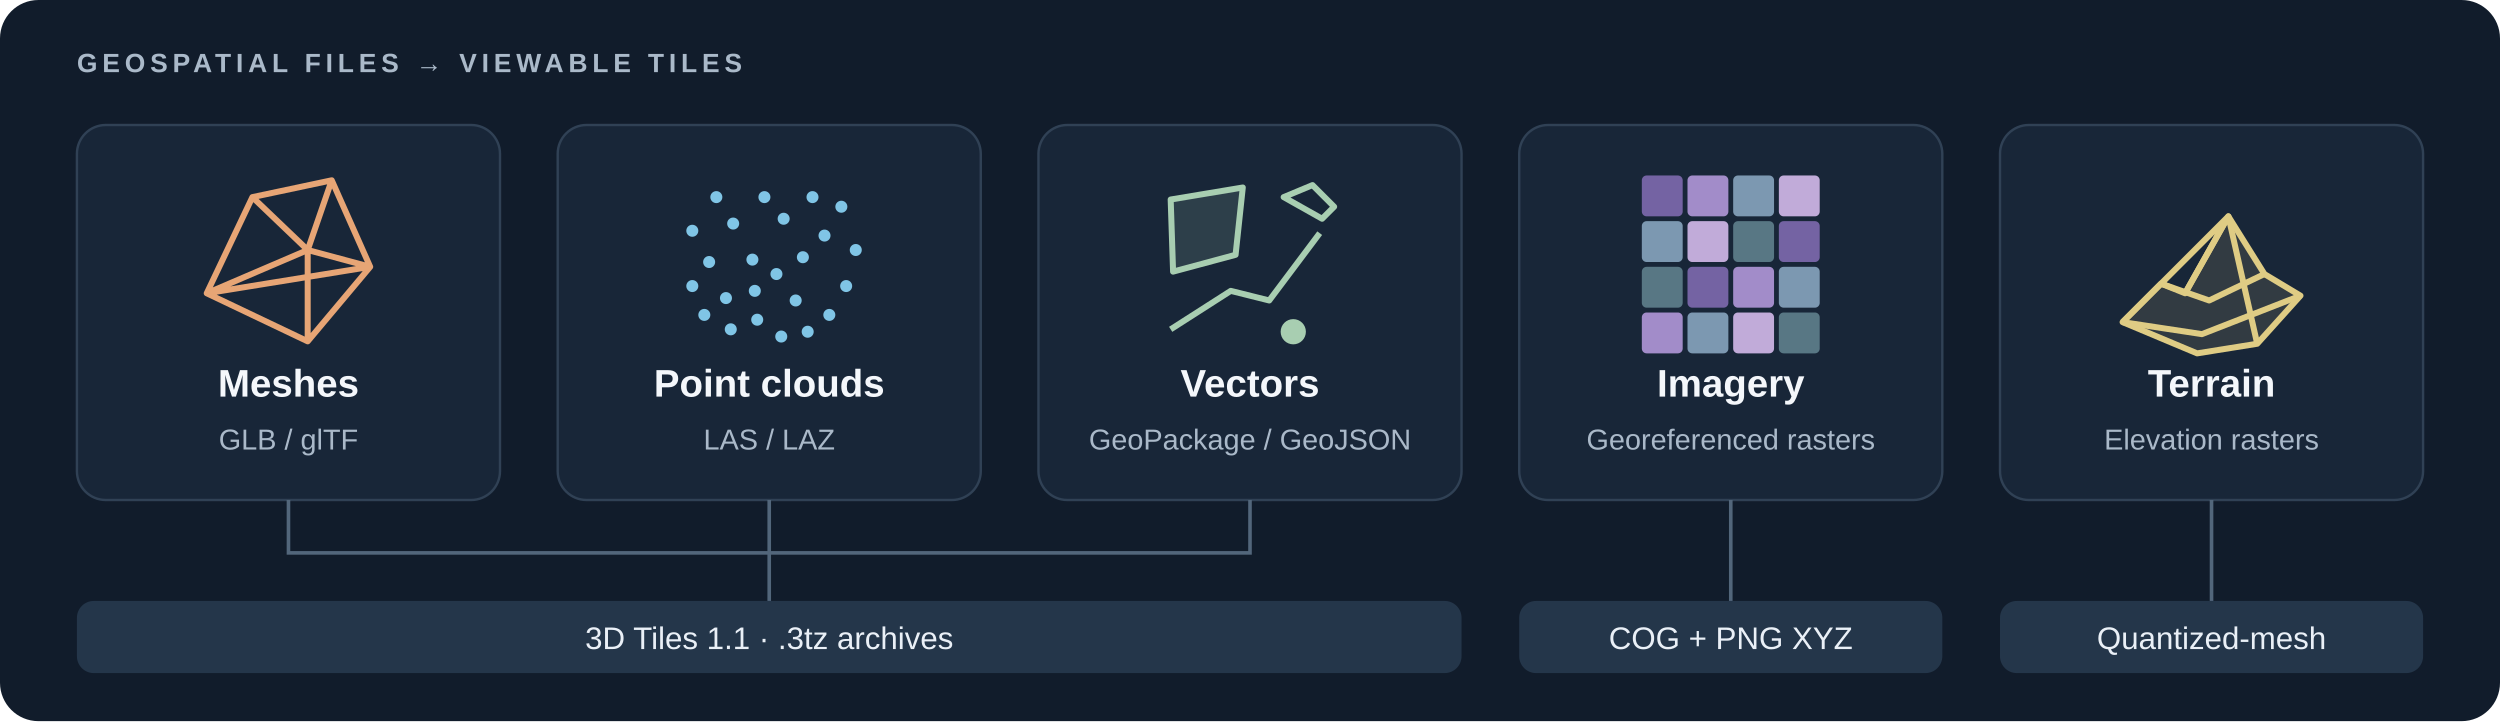
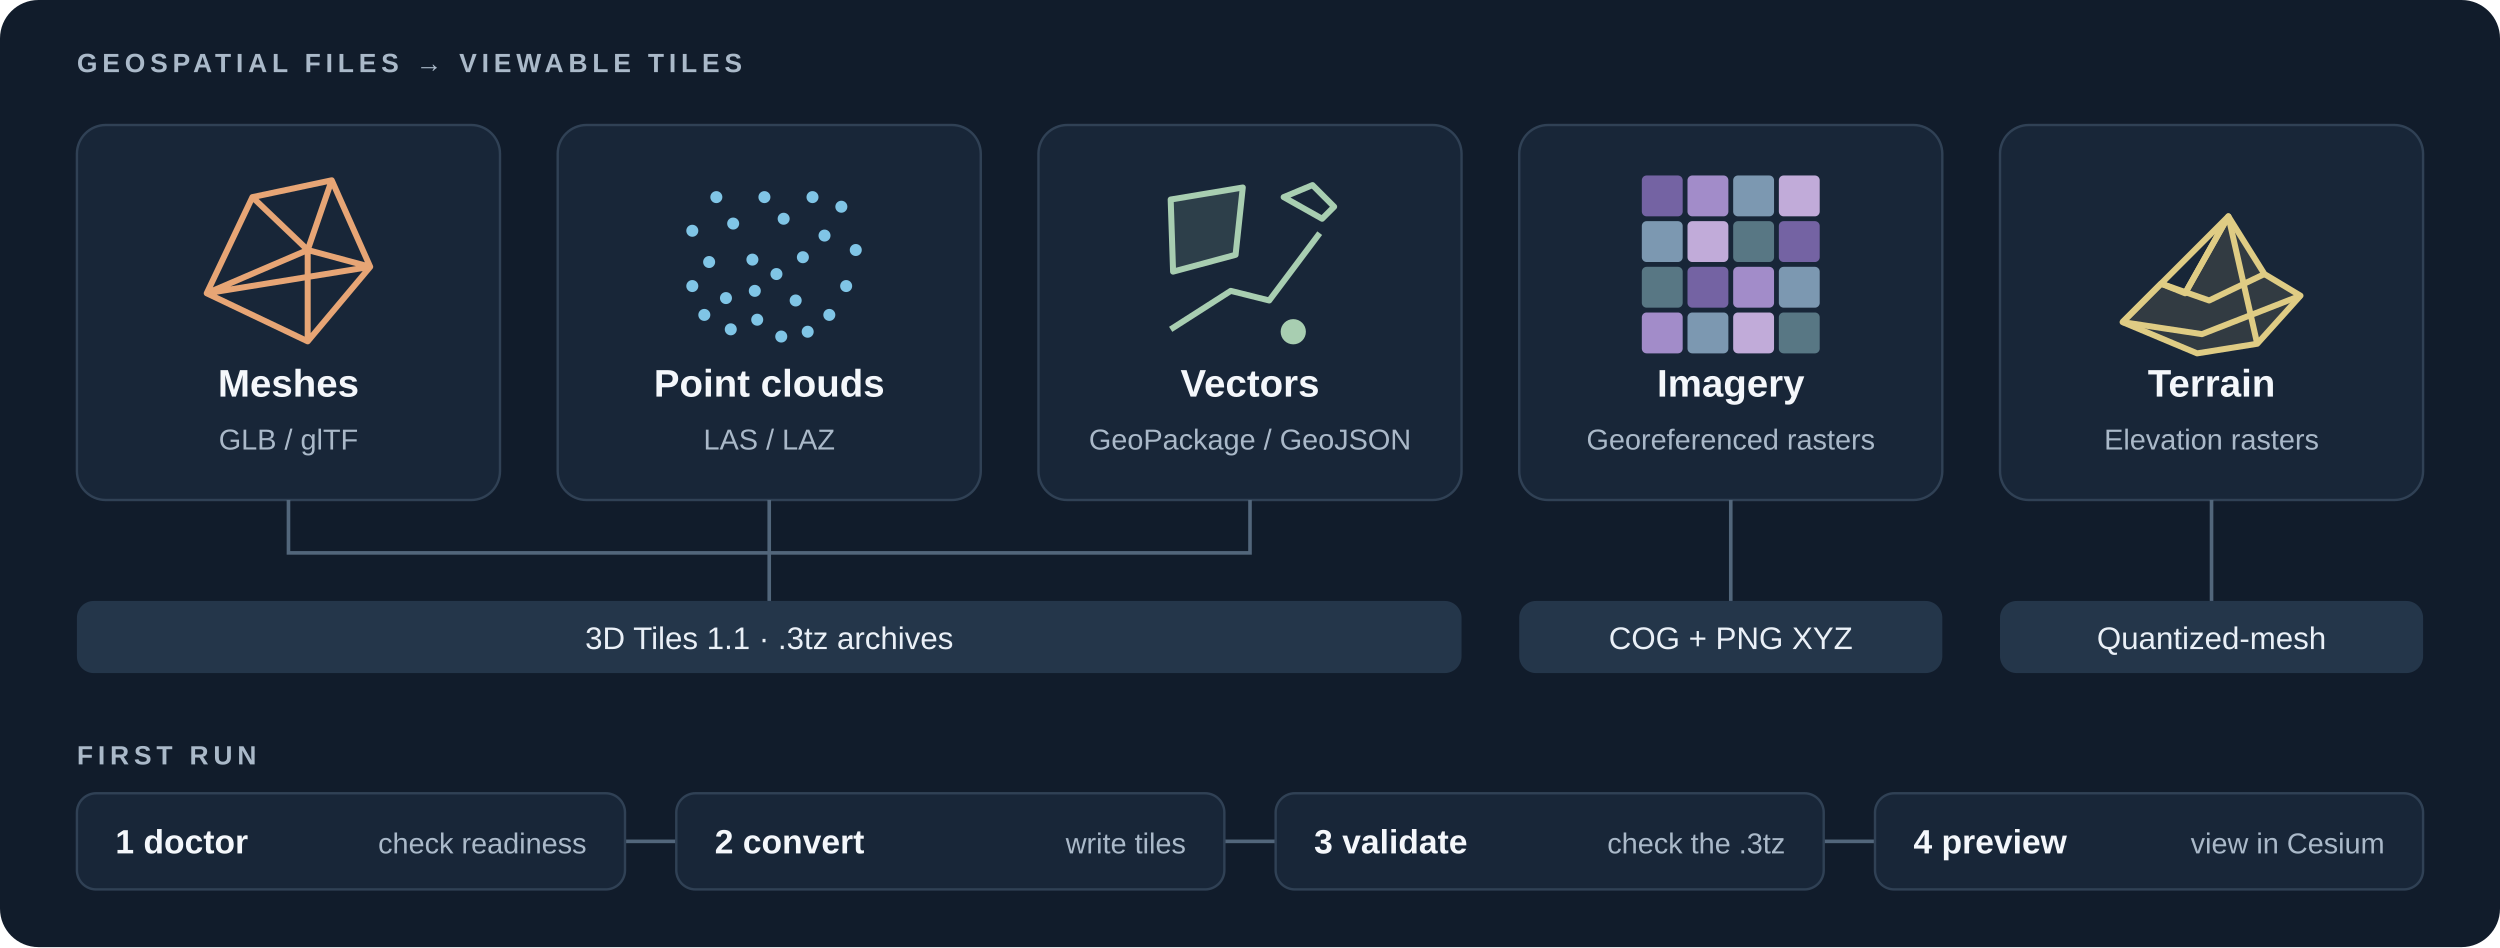
- <svg xmlns="http://www.w3.org/2000/svg" width="1040" height="300" viewBox="0 0 1040 300" role="img" aria-labelledby="title desc">
-   <rect width="1040" height="300" rx="16" fill="#111c2b" />
+ <svg xmlns="http://www.w3.org/2000/svg" width="1040" height="394" viewBox="0 0 1040 394" role="img" aria-labelledby="title desc">
+   <rect width="1040" height="394" rx="16" fill="#111c2b" />
  <g font-family="Arial, Helvetica, sans-serif">
    <text x="32" y="30" fill="#aab9c9" font-size="11" font-weight="600" letter-spacing="2">GEOSPATIAL FILES → VIEWABLE TILES</text>
    <g transform="translate(32 52)">
      <rect width="176" height="156" rx="12" fill="#182638" stroke="#304155" />
      <g transform="translate(48 18)" fill="none" stroke="#e7a575" stroke-width="2.5" stroke-linejoin="round">
        <path d="M6 52 25 12 58 5 74 41 48 72Z M6 52 48 34 25 12 M48 34 58 5 M48 34 74 41 M48 34 48 72 M6 52 74 41" />
      </g>
      <text x="88" y="113" text-anchor="middle" fill="#f4f7fb" font-size="16" font-weight="600">Meshes</text>
      <text x="88" y="135" text-anchor="middle" fill="#aab9c9" font-size="12">GLB / glTF</text>
    </g>
    <g transform="translate(232 52)">
      <rect width="176" height="156" rx="12" fill="#182638" stroke="#304155" />
      <g transform="translate(48 18)" fill="none" stroke="#80c5e6" stroke-width="2.5" stroke-linejoin="round">
        <circle cx="8" cy="49" r="2.5" fill="#80c5e6" stroke="none" />
        <circle cx="15" cy="39" r="2.5" fill="#80c5e6" stroke="none" />
        <circle cx="22" cy="54" r="2.5" fill="#80c5e6" stroke="none" />
        <circle cx="25" cy="23" r="2.5" fill="#80c5e6" stroke="none" />
        <circle cx="33" cy="38" r="2.5" fill="#80c5e6" stroke="none" />
        <circle cx="38" cy="12" r="2.5" fill="#80c5e6" stroke="none" />
        <circle cx="46" cy="21" r="2.5" fill="#80c5e6" stroke="none" />
        <circle cx="54" cy="37" r="2.5" fill="#80c5e6" stroke="none" />
        <circle cx="63" cy="28" r="2.5" fill="#80c5e6" stroke="none" />
        <circle cx="72" cy="49" r="2.5" fill="#80c5e6" stroke="none" />
        <circle cx="65" cy="61" r="2.5" fill="#80c5e6" stroke="none" />
        <circle cx="51" cy="55" r="2.5" fill="#80c5e6" stroke="none" />
        <circle cx="43" cy="44" r="2.5" fill="#80c5e6" stroke="none" />
        <circle cx="35" cy="63" r="2.5" fill="#80c5e6" stroke="none" />
        <circle cx="24" cy="67" r="2.5" fill="#80c5e6" stroke="none" />
        <circle cx="13" cy="61" r="2.5" fill="#80c5e6" stroke="none" />
        <circle cx="45" cy="70" r="2.5" fill="#80c5e6" stroke="none" />
        <circle cx="58" cy="12" r="2.5" fill="#80c5e6" stroke="none" />
        <circle cx="70" cy="16" r="2.5" fill="#80c5e6" stroke="none" />
        <circle cx="76" cy="34" r="2.5" fill="#80c5e6" stroke="none" />
        <circle cx="8" cy="26" r="2.5" fill="#80c5e6" stroke="none" />
        <circle cx="18" cy="12" r="2.5" fill="#80c5e6" stroke="none" />
        <circle cx="34" cy="51" r="2.5" fill="#80c5e6" stroke="none" />
        <circle cx="56" cy="68" r="2.5" fill="#80c5e6" stroke="none" />
      </g>
      <text x="88" y="113" text-anchor="middle" fill="#f4f7fb" font-size="16" font-weight="600">Point clouds</text>
      <text x="88" y="135" text-anchor="middle" fill="#aab9c9" font-size="12">LAS / LAZ</text>
    </g>
    <g transform="translate(432 52)">
      <rect width="176" height="156" rx="12" fill="#182638" stroke="#304155" />
      <g transform="translate(48 18)" fill="none" stroke="#a8ceb1" stroke-width="2.5" stroke-linejoin="round">
        <path d="M7 13 37 8 34 36 8 43Z" fill="#a8ceb1" fill-opacity=".15" />
        <path d="M7 67 32 51 48 55 69 27 M54 12 66 7 75 16 70 21Z" />
        <circle cx="58" cy="68" r="4" fill="#a8ceb1" />
      </g>
      <text x="88" y="113" text-anchor="middle" fill="#f4f7fb" font-size="16" font-weight="600">Vectors</text>
      <text x="88" y="135" text-anchor="middle" fill="#aab9c9" font-size="12">GeoPackage / GeoJSON</text>
    </g>
    <g transform="translate(632 52)">
      <rect width="176" height="156" rx="12" fill="#182638" stroke="#304155" />
      <g transform="translate(48 18)" fill="none" stroke="#c1abd9" stroke-width="2.5" stroke-linejoin="round">
        <rect x="3" y="3" width="17" height="17" rx="2" fill="#7463a3" stroke="none" />
        <rect x="22" y="3" width="17" height="17" rx="2" fill="#a28cc9" stroke="none" />
        <rect x="41" y="3" width="17" height="17" rx="2" fill="#7c98b1" stroke="none" />
        <rect x="60" y="3" width="17" height="17" rx="2" fill="#c1abd9" stroke="none" />
        <rect x="3" y="22" width="17" height="17" rx="2" fill="#7c98b1" stroke="none" />
        <rect x="22" y="22" width="17" height="17" rx="2" fill="#c1abd9" stroke="none" />
        <rect x="41" y="22" width="17" height="17" rx="2" fill="#587784" stroke="none" />
        <rect x="60" y="22" width="17" height="17" rx="2" fill="#7463a3" stroke="none" />
        <rect x="3" y="41" width="17" height="17" rx="2" fill="#587784" stroke="none" />
        <rect x="22" y="41" width="17" height="17" rx="2" fill="#7463a3" stroke="none" />
        <rect x="41" y="41" width="17" height="17" rx="2" fill="#a28cc9" stroke="none" />
        <rect x="60" y="41" width="17" height="17" rx="2" fill="#7c98b1" stroke="none" />
        <rect x="3" y="60" width="17" height="17" rx="2" fill="#a28cc9" stroke="none" />
        <rect x="22" y="60" width="17" height="17" rx="2" fill="#7c98b1" stroke="none" />
        <rect x="41" y="60" width="17" height="17" rx="2" fill="#c1abd9" stroke="none" />
        <rect x="60" y="60" width="17" height="17" rx="2" fill="#587784" stroke="none" />
      </g>
      <text x="88" y="113" text-anchor="middle" fill="#f4f7fb" font-size="16" font-weight="600">Imagery</text>
      <text x="88" y="135" text-anchor="middle" fill="#aab9c9" font-size="12">Georeferenced rasters</text>
    </g>
    <g transform="translate(832 52)">
      <rect width="176" height="156" rx="12" fill="#182638" stroke="#304155" />
      <g transform="translate(48 18)" fill="none" stroke="#dfcc84" stroke-width="2.5" stroke-linejoin="round">
        <path d="M3 64 19 48 29 52 47 20 62 44 77 53 59 73 34 77Z" fill="#dfcc84" fill-opacity=".13" />
        <path d="M3 64 36 69 77 53 M19 48 39 55 62 44 M29 52 47 20 59 73 M3 64 47 20" />
      </g>
      <text x="88" y="113" text-anchor="middle" fill="#f4f7fb" font-size="16" font-weight="600">Terrain</text>
      <text x="88" y="135" text-anchor="middle" fill="#aab9c9" font-size="12">Elevation rasters</text>
    </g>
    <g fill="none" stroke="#52667b" stroke-width="1.5">
      <path d="M120 208V230H520V208 M320 208V250 M720 208V250 M920 208V250" />
    </g>
    <g font-size="13" text-anchor="middle">
      <rect x="32" y="250" width="576" height="30" rx="7" fill="#24364a" />
      <text x="320" y="270" fill="#eaf0f7">3D Tiles 1.1 · .3tz archives</text>
      <rect x="632" y="250" width="176" height="30" rx="7" fill="#24364a" />
      <text x="720" y="270" fill="#eaf0f7">COG + PNG XYZ</text>
      <rect x="832" y="250" width="176" height="30" rx="7" fill="#24364a" />
      <text x="920" y="270" fill="#eaf0f7">Quantized-mesh</text>
    </g>
+     <text x="32" y="318" fill="#aab9c9" font-size="11" font-weight="600" letter-spacing="2">FIRST RUN</text>
+     <path d="M32 350H1008" stroke="#52667b" stroke-width="1.5" />
+     <g transform="translate(32 330)">
+       <rect width="228" height="40" rx="8" fill="#182638" stroke="#304155" />
+       <text x="16" y="25" fill="#f4f7fb" font-size="14" font-weight="600">1  doctor</text>
+       <text x="212" y="25" text-anchor="end" fill="#aab9c9" font-size="12">check readiness</text>
+     </g>
+     <g transform="translate(281.333 330)">
+       <rect width="228" height="40" rx="8" fill="#182638" stroke="#304155" />
+       <text x="16" y="25" fill="#f4f7fb" font-size="14" font-weight="600">2  convert</text>
+       <text x="212" y="25" text-anchor="end" fill="#aab9c9" font-size="12">write tiles</text>
+     </g>
+     <g transform="translate(530.667 330)">
+       <rect width="228" height="40" rx="8" fill="#182638" stroke="#304155" />
+       <text x="16" y="25" fill="#f4f7fb" font-size="14" font-weight="600">3  validate</text>
+       <text x="212" y="25" text-anchor="end" fill="#aab9c9" font-size="12">check the .3tz</text>
+     </g>
+     <g transform="translate(780 330)">
+       <rect width="228" height="40" rx="8" fill="#182638" stroke="#304155" />
+       <text x="16" y="25" fill="#f4f7fb" font-size="14" font-weight="600">4  preview</text>
+       <text x="212" y="25" text-anchor="end" fill="#aab9c9" font-size="12">view in Cesium</text>
+     </g>
  </g>
</svg>
